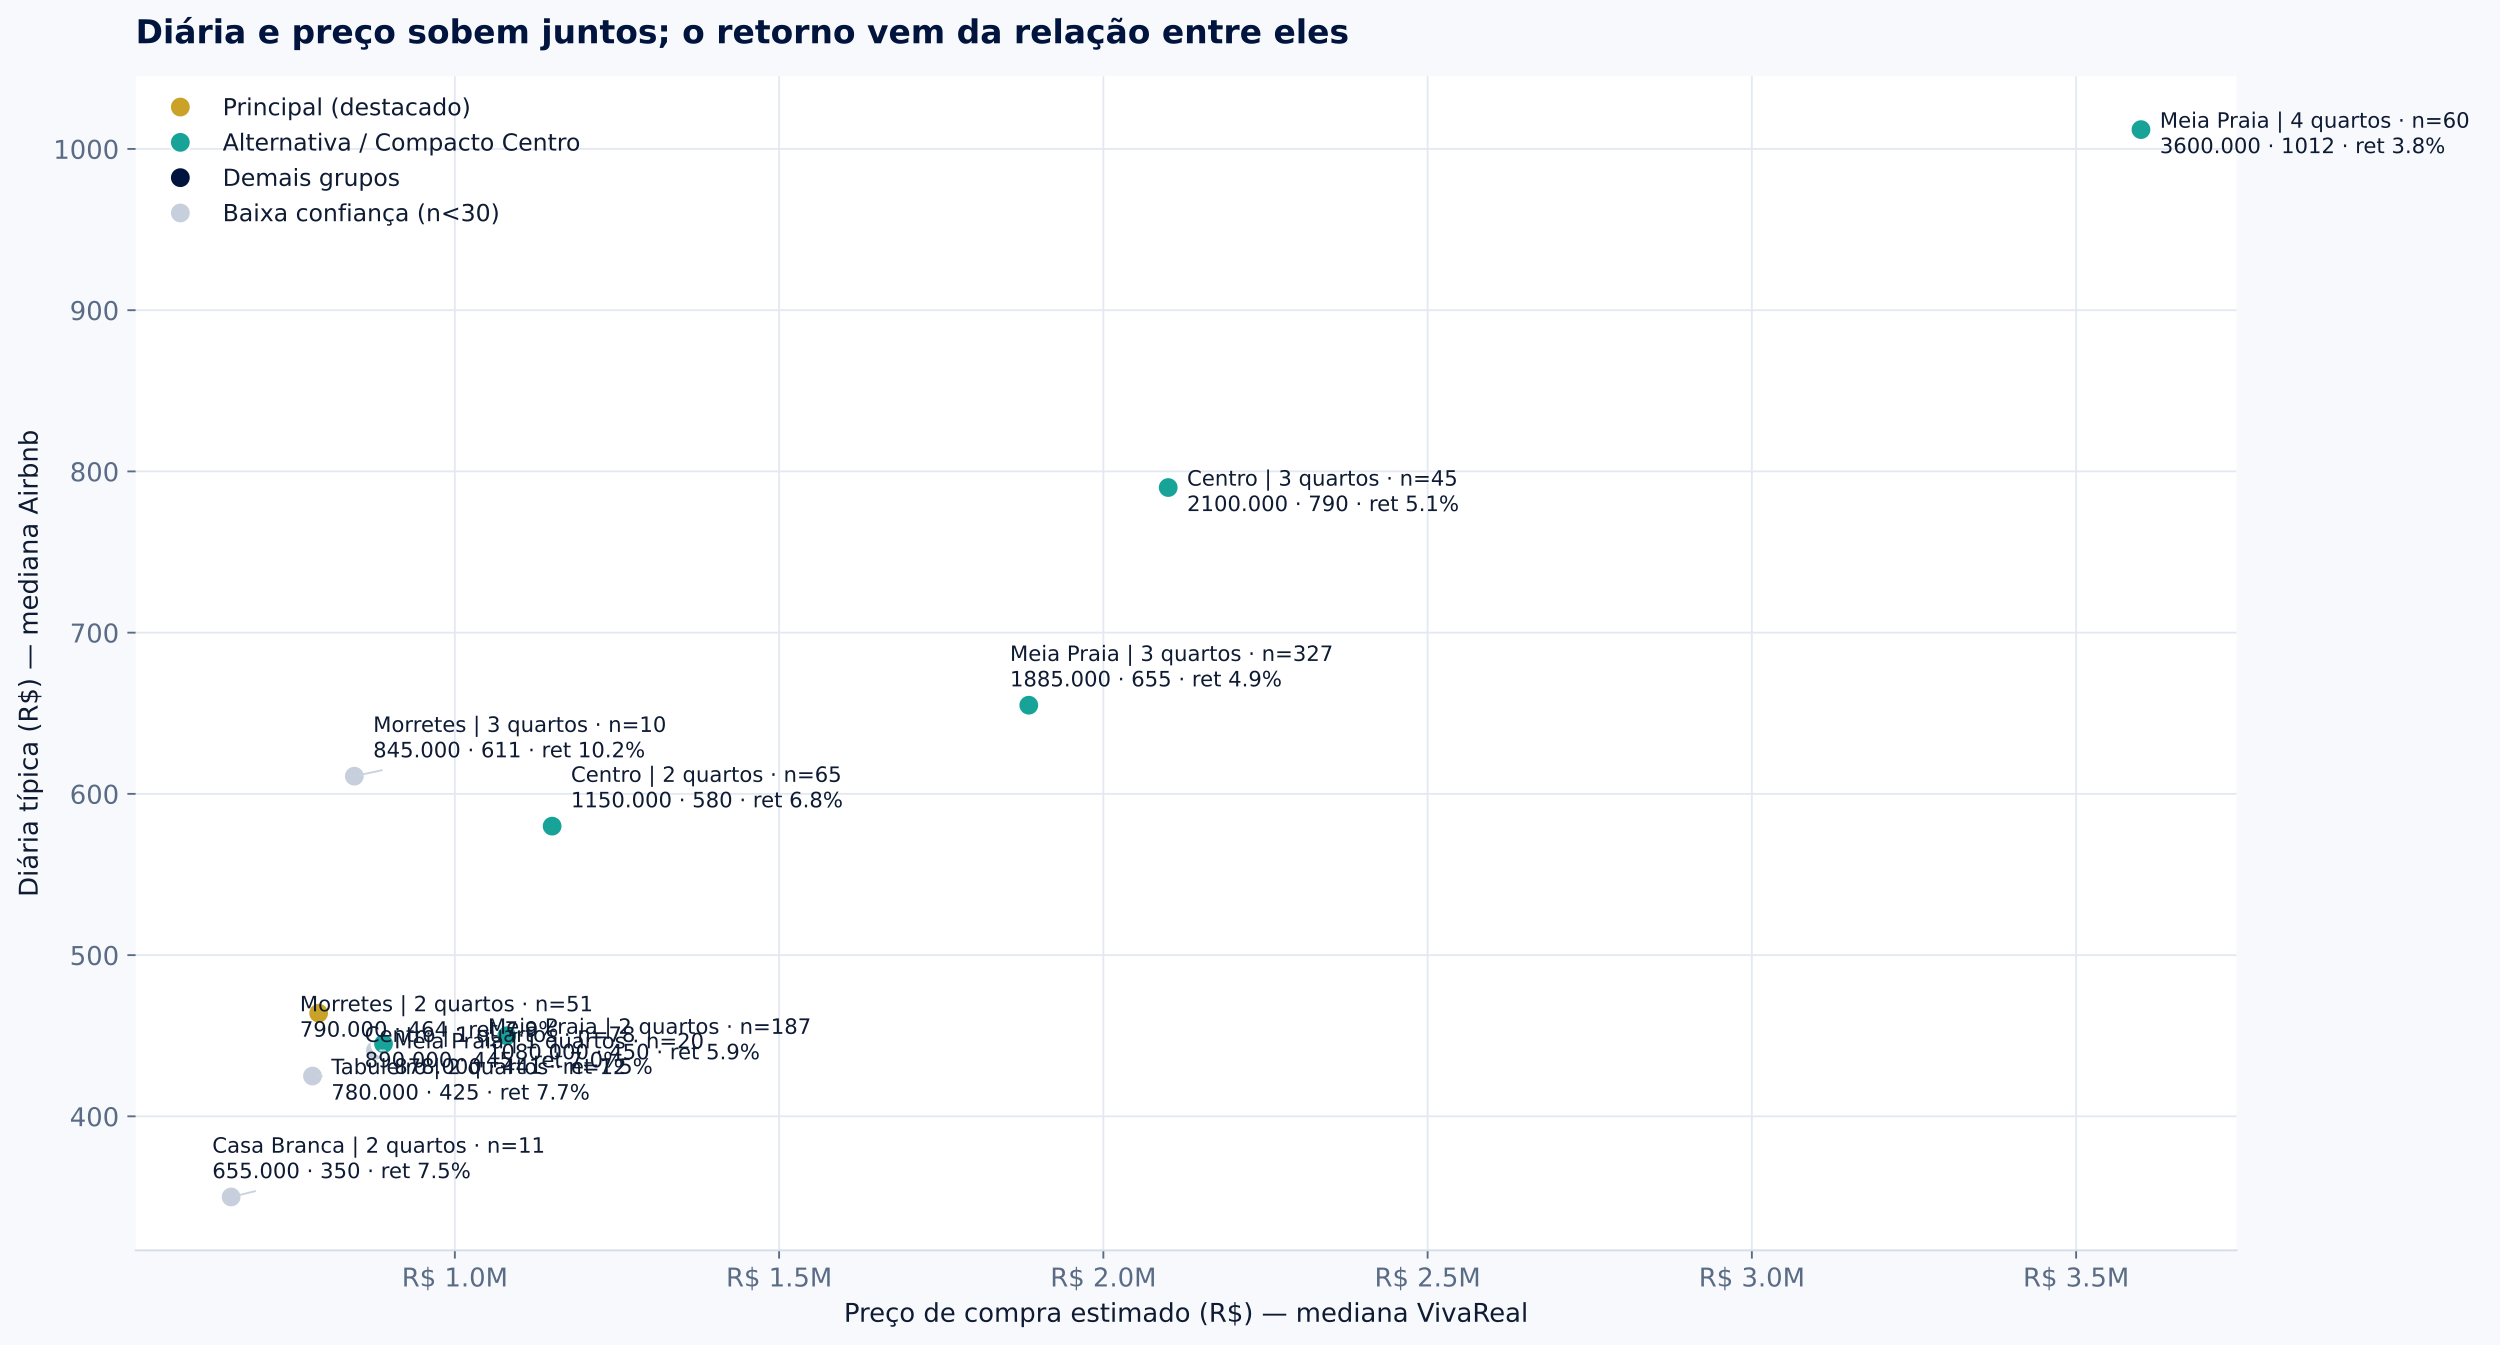
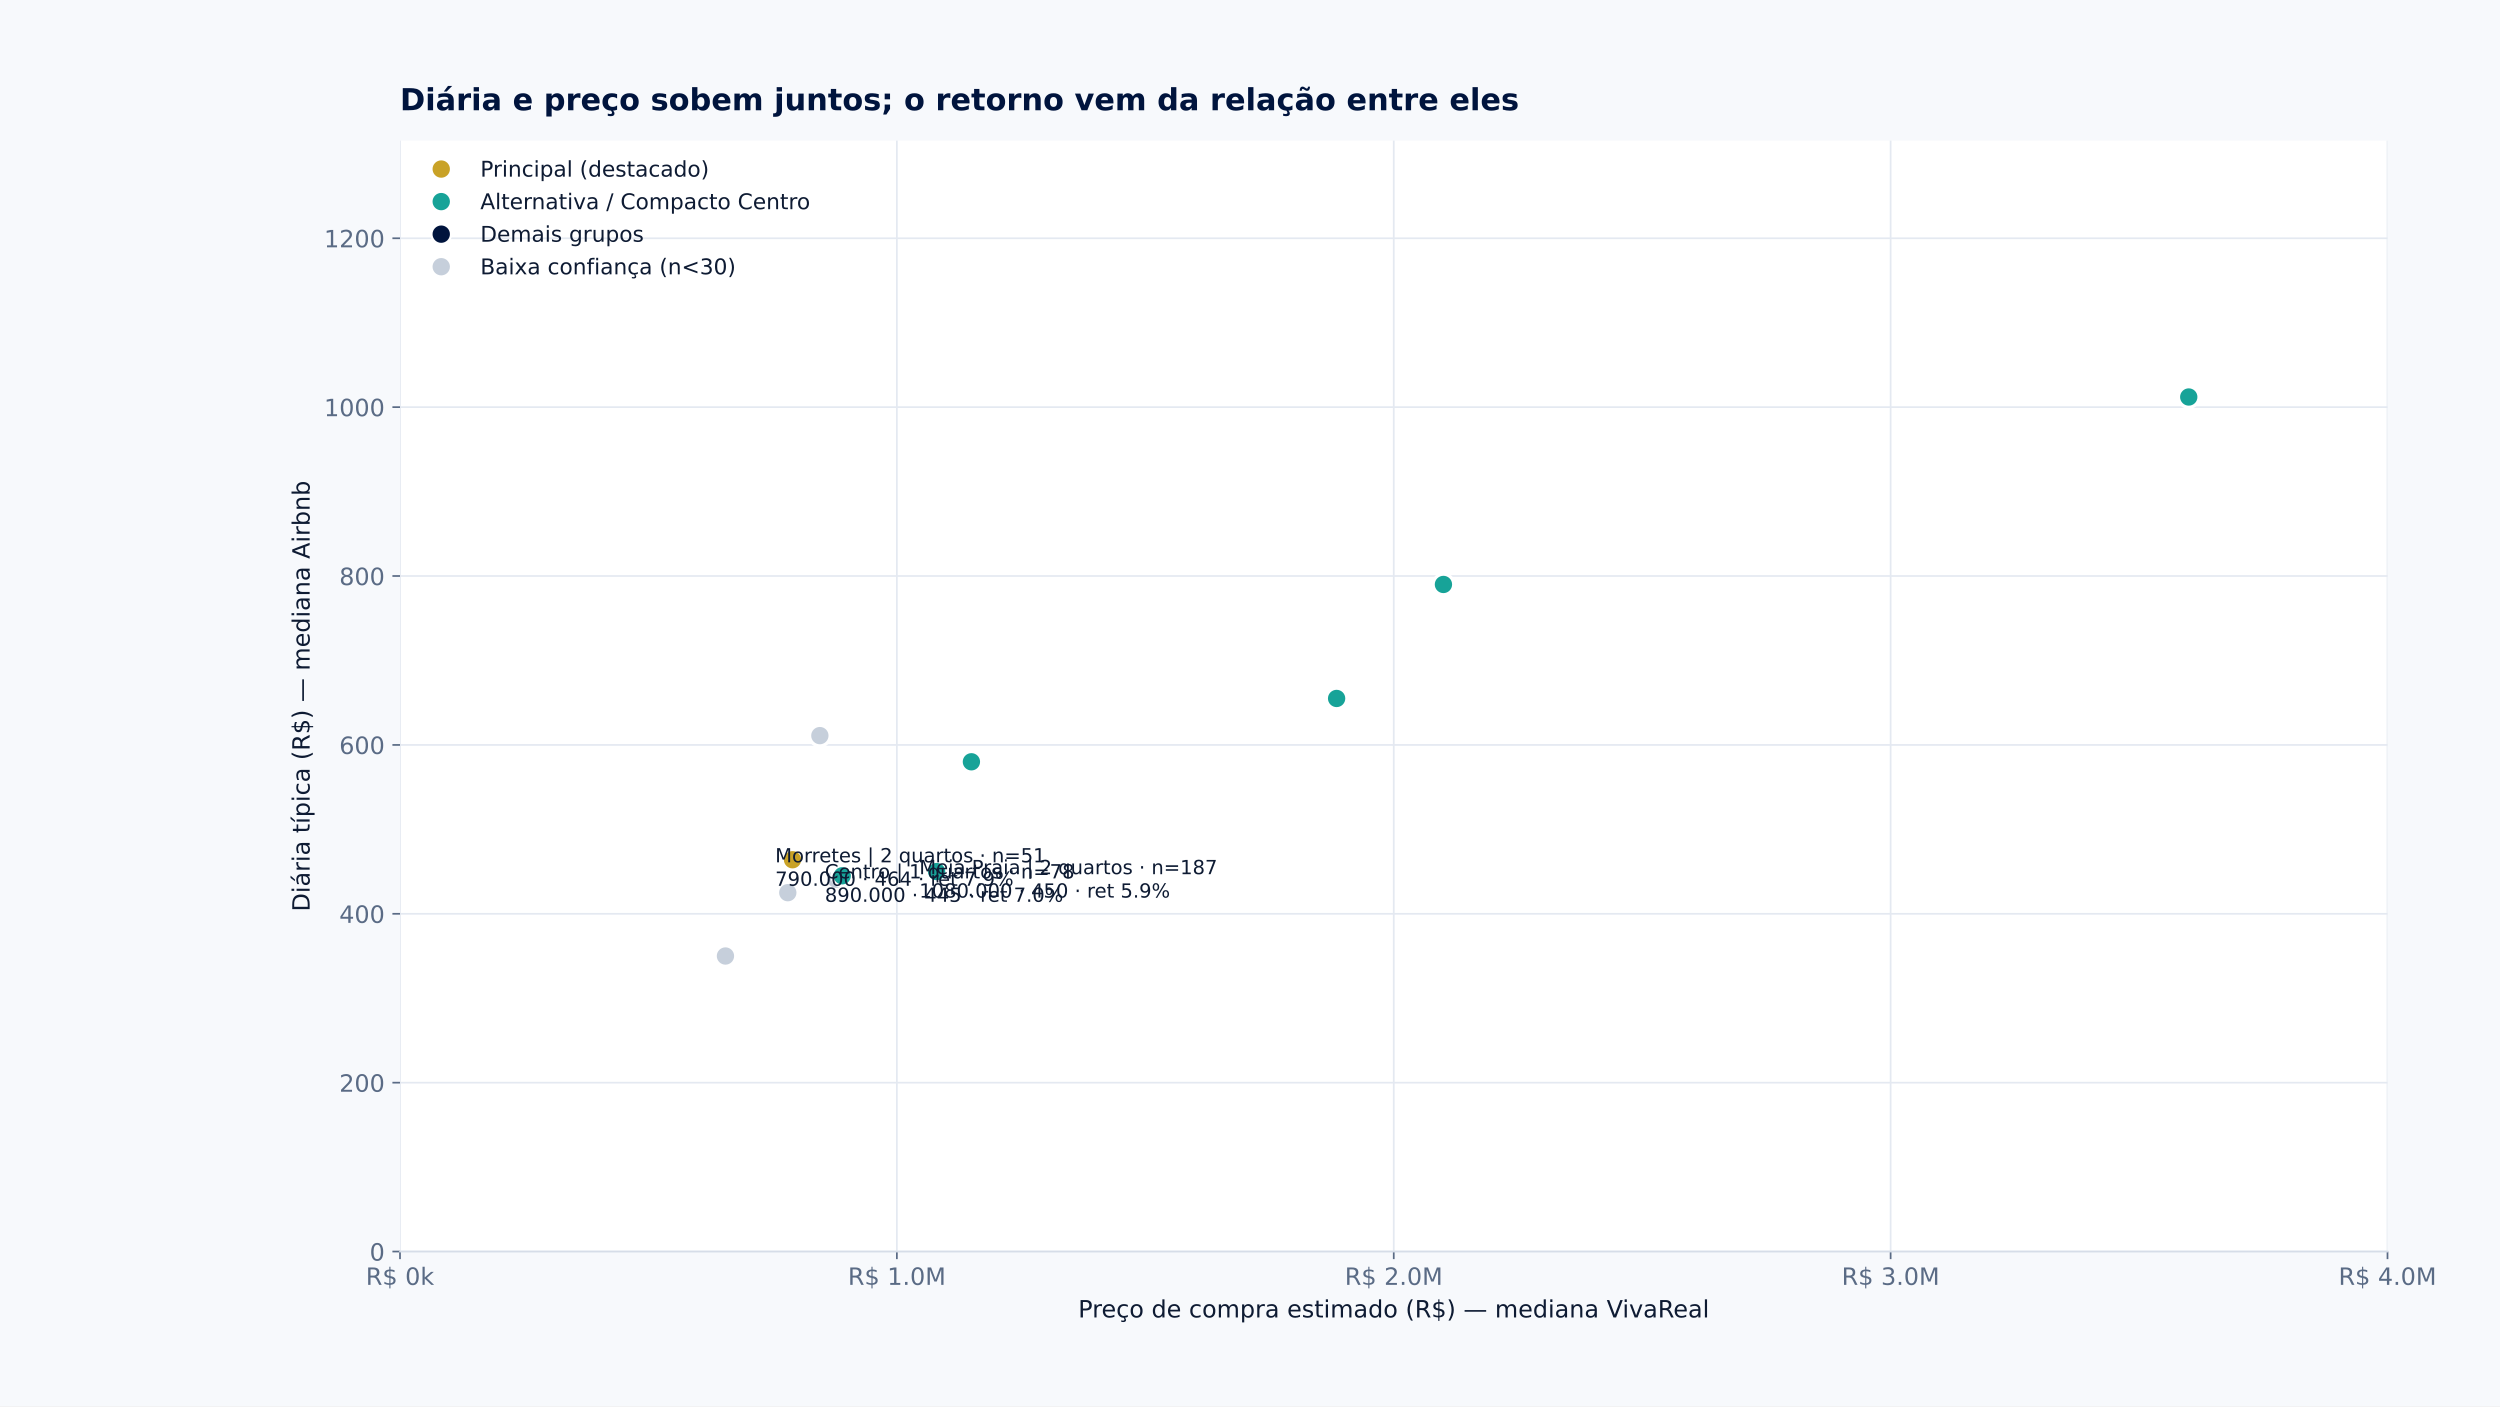
- <svg xmlns="http://www.w3.org/2000/svg" xmlns:xlink="http://www.w3.org/1999/xlink" width="1062.428pt" height="571.56pt" viewBox="0 0 1062.428 571.56" version="1.1">
+ <svg xmlns="http://www.w3.org/2000/svg" xmlns:xlink="http://www.w3.org/1999/xlink" width="1152pt" height="648pt" viewBox="0 0 1152 648" version="1.1">
  <defs>
    <style type="text/css">*{stroke-linejoin: round; stroke-linecap: butt}</style>
  </defs>
  <g id="figure_1">
    <g id="patch_1">
-       <path d="M 0 571.56  L 1062.428 571.56  L 1062.428 0  L 0 0  z " style="fill: #f7f9fc" />
+       <path d="M 0 648  L 1152 648  L 1152 0  L 0 0  z " style="fill: #f7f9fc" />
    </g>
    <g id="axes_1">
      <g id="patch_2">
-         <path d="M 57.636 531.358  L 950.436 531.358  L 950.436 32.398  L 57.636 32.398  z " style="fill: #ffffff" />
+         <path d="M 184.32 576.72  L 1100.16 576.72  L 1100.16 64.8  L 184.32 64.8  z " style="fill: #ffffff" />
      </g>
      <g id="matplotlib.axis_1">
        <g id="xtick_1">
          <g id="line2d_1">
-             <path d="M 193.299 531.358  L 193.299 32.398  " clip-path="url(#pbd719fd7a9)" style="fill: none; stroke: #e4e9f1; stroke-width: 0.8; stroke-linecap: square" />
+             <path d="M 184.32 576.72  L 184.32 64.8  " clip-path="url(#p88697eeff7)" style="fill: none; stroke: #e4e9f1; stroke-width: 0.8; stroke-linecap: square" />
          </g>
          <g id="line2d_2">
            <defs>
-               <path id="m2d7daac520" d="M 0 0  L 0 3.5  " style="stroke: #5a6b85; stroke-width: 0.8" />
+               <path id="m080784fd77" d="M 0 0  L 0 3.5  " style="stroke: #5a6b85; stroke-width: 0.8" />
            </defs>
            <g>
-               <use xlink:href="#m2d7daac520" x="193.299" y="531.358" style="fill: #5a6b85; stroke: #5a6b85; stroke-width: 0.8" />
+               <use xlink:href="#m080784fd77" x="184.32" y="576.72" style="fill: #5a6b85; stroke: #5a6b85; stroke-width: 0.8" />
            </g>
          </g>
          <g id="text_1">
-             <text style="font-size: 11px; font-family: 'DejaVu Sans'; text-anchor: middle; fill: #5a6b85" x="193.299" y="546.716" transform="rotate(-0 193.299 546.7161)">R$ 1.0M</text>
+             <text style="font-size: 11px; font-family: 'DejaVu Sans'; text-anchor: middle; fill: #5a6b85" x="184.32" y="592.078" transform="rotate(-0 184.32 592.0783)">R$ 0k</text>
          </g>
        </g>
        <g id="xtick_2">
          <g id="line2d_3">
-             <path d="M 331.098 531.358  L 331.098 32.398  " clip-path="url(#pbd719fd7a9)" style="fill: none; stroke: #e4e9f1; stroke-width: 0.8; stroke-linecap: square" />
+             <path d="M 413.28 576.72  L 413.28 64.8  " clip-path="url(#p88697eeff7)" style="fill: none; stroke: #e4e9f1; stroke-width: 0.8; stroke-linecap: square" />
          </g>
          <g id="line2d_4">
            <g>
-               <use xlink:href="#m2d7daac520" x="331.098" y="531.358" style="fill: #5a6b85; stroke: #5a6b85; stroke-width: 0.8" />
+               <use xlink:href="#m080784fd77" x="413.28" y="576.72" style="fill: #5a6b85; stroke: #5a6b85; stroke-width: 0.8" />
            </g>
          </g>
          <g id="text_2">
-             <text style="font-size: 11px; font-family: 'DejaVu Sans'; text-anchor: middle; fill: #5a6b85" x="331.098" y="546.716" transform="rotate(-0 331.0981 546.7161)">R$ 1.5M</text>
+             <text style="font-size: 11px; font-family: 'DejaVu Sans'; text-anchor: middle; fill: #5a6b85" x="413.28" y="592.078" transform="rotate(-0 413.28 592.0783)">R$ 1.0M</text>
          </g>
        </g>
        <g id="xtick_3">
          <g id="line2d_5">
-             <path d="M 468.897 531.358  L 468.897 32.398  " clip-path="url(#pbd719fd7a9)" style="fill: none; stroke: #e4e9f1; stroke-width: 0.8; stroke-linecap: square" />
+             <path d="M 642.24 576.72  L 642.24 64.8  " clip-path="url(#p88697eeff7)" style="fill: none; stroke: #e4e9f1; stroke-width: 0.8; stroke-linecap: square" />
          </g>
          <g id="line2d_6">
            <g>
-               <use xlink:href="#m2d7daac520" x="468.897" y="531.358" style="fill: #5a6b85; stroke: #5a6b85; stroke-width: 0.8" />
+               <use xlink:href="#m080784fd77" x="642.24" y="576.72" style="fill: #5a6b85; stroke: #5a6b85; stroke-width: 0.8" />
            </g>
          </g>
          <g id="text_3">
-             <text style="font-size: 11px; font-family: 'DejaVu Sans'; text-anchor: middle; fill: #5a6b85" x="468.897" y="546.716" transform="rotate(-0 468.8971 546.7161)">R$ 2.0M</text>
+             <text style="font-size: 11px; font-family: 'DejaVu Sans'; text-anchor: middle; fill: #5a6b85" x="642.24" y="592.078" transform="rotate(-0 642.24 592.0783)">R$ 2.0M</text>
          </g>
        </g>
        <g id="xtick_4">
          <g id="line2d_7">
-             <path d="M 606.696 531.358  L 606.696 32.398  " clip-path="url(#pbd719fd7a9)" style="fill: none; stroke: #e4e9f1; stroke-width: 0.8; stroke-linecap: square" />
+             <path d="M 871.2 576.72  L 871.2 64.8  " clip-path="url(#p88697eeff7)" style="fill: none; stroke: #e4e9f1; stroke-width: 0.8; stroke-linecap: square" />
          </g>
          <g id="line2d_8">
            <g>
-               <use xlink:href="#m2d7daac520" x="606.696" y="531.358" style="fill: #5a6b85; stroke: #5a6b85; stroke-width: 0.8" />
+               <use xlink:href="#m080784fd77" x="871.2" y="576.72" style="fill: #5a6b85; stroke: #5a6b85; stroke-width: 0.8" />
            </g>
          </g>
          <g id="text_4">
-             <text style="font-size: 11px; font-family: 'DejaVu Sans'; text-anchor: middle; fill: #5a6b85" x="606.696" y="546.716" transform="rotate(-0 606.6961 546.7161)">R$ 2.5M</text>
+             <text style="font-size: 11px; font-family: 'DejaVu Sans'; text-anchor: middle; fill: #5a6b85" x="871.2" y="592.078" transform="rotate(-0 871.2 592.0783)">R$ 3.0M</text>
          </g>
        </g>
        <g id="xtick_5">
          <g id="line2d_9">
-             <path d="M 744.495 531.358  L 744.495 32.398  " clip-path="url(#pbd719fd7a9)" style="fill: none; stroke: #e4e9f1; stroke-width: 0.8; stroke-linecap: square" />
+             <path d="M 1100.16 576.72  L 1100.16 64.8  " clip-path="url(#p88697eeff7)" style="fill: none; stroke: #e4e9f1; stroke-width: 0.8; stroke-linecap: square" />
          </g>
          <g id="line2d_10">
            <g>
-               <use xlink:href="#m2d7daac520" x="744.495" y="531.358" style="fill: #5a6b85; stroke: #5a6b85; stroke-width: 0.8" />
+               <use xlink:href="#m080784fd77" x="1100.16" y="576.72" style="fill: #5a6b85; stroke: #5a6b85; stroke-width: 0.8" />
            </g>
          </g>
          <g id="text_5">
-             <text style="font-size: 11px; font-family: 'DejaVu Sans'; text-anchor: middle; fill: #5a6b85" x="744.495" y="546.716" transform="rotate(-0 744.4952 546.7161)">R$ 3.0M</text>
-           </g>
-         </g>
-         <g id="xtick_6">
-           <g id="line2d_11">
-             <path d="M 882.294 531.358  L 882.294 32.398  " clip-path="url(#pbd719fd7a9)" style="fill: none; stroke: #e4e9f1; stroke-width: 0.8; stroke-linecap: square" />
-           </g>
-           <g id="line2d_12">
-             <g>
-               <use xlink:href="#m2d7daac520" x="882.294" y="531.358" style="fill: #5a6b85; stroke: #5a6b85; stroke-width: 0.8" />
-             </g>
-           </g>
-           <g id="text_6">
-             <text style="font-size: 11px; font-family: 'DejaVu Sans'; text-anchor: middle; fill: #5a6b85" x="882.294" y="546.716" transform="rotate(-0 882.2942 546.7161)">R$ 3.5M</text>
-           </g>
-         </g>
-         <g id="text_7">
-           <text style="font-size: 11px; font-family: 'DejaVu Sans'; text-anchor: middle; fill: #0e1b33" x="504.036" y="561.717" transform="rotate(-0 504.0359 561.717)">Preço de compra estimado (R$) — mediana VivaReal</text>
+             <text style="font-size: 11px; font-family: 'DejaVu Sans'; text-anchor: middle; fill: #5a6b85" x="1100.16" y="592.078" transform="rotate(-0 1100.16 592.0783)">R$ 4.0M</text>
+           </g>
+         </g>
+         <g id="text_6">
+           <text style="font-size: 11px; font-family: 'DejaVu Sans'; text-anchor: middle; fill: #0e1b33" x="642.24" y="607.079" transform="rotate(-0 642.24 607.0791)">Preço de compra estimado (R$) — mediana VivaReal</text>
        </g>
      </g>
      <g id="matplotlib.axis_2">
        <g id="ytick_1">
+           <g id="line2d_11">
+             <path d="M 184.32 576.72  L 1100.16 576.72  " clip-path="url(#p88697eeff7)" style="fill: none; stroke: #e4e9f1; stroke-width: 0.8; stroke-linecap: square" />
+           </g>
+           <g id="line2d_12">
+             <defs>
+               <path id="m7c2a98a37a" d="M 0 0  L -3.5 0  " style="stroke: #5a6b85; stroke-width: 0.8" />
+             </defs>
+             <g>
+               <use xlink:href="#m7c2a98a37a" x="184.32" y="576.72" style="fill: #5a6b85; stroke: #5a6b85; stroke-width: 0.8" />
+             </g>
+           </g>
+           <g id="text_7">
+             <text style="font-size: 11px; font-family: 'DejaVu Sans'; text-anchor: end; fill: #5a6b85" x="177.32" y="580.899" transform="rotate(-0 177.32 580.8987)">0</text>
+           </g>
+         </g>
+         <g id="ytick_2">
          <g id="line2d_13">
-             <path d="M 57.636 474.418  L 950.436 474.418  " clip-path="url(#pbd719fd7a9)" style="fill: none; stroke: #e4e9f1; stroke-width: 0.8; stroke-linecap: square" />
+             <path d="M 184.32 498.897  L 1100.16 498.897  " clip-path="url(#p88697eeff7)" style="fill: none; stroke: #e4e9f1; stroke-width: 0.8; stroke-linecap: square" />
          </g>
          <g id="line2d_14">
-             <defs>
-               <path id="m85767a64f2" d="M 0 0  L -3.5 0  " style="stroke: #5a6b85; stroke-width: 0.8" />
-             </defs>
-             <g>
-               <use xlink:href="#m85767a64f2" x="57.636" y="474.418" style="fill: #5a6b85; stroke: #5a6b85; stroke-width: 0.8" />
+             <g>
+               <use xlink:href="#m7c2a98a37a" x="184.32" y="498.897" style="fill: #5a6b85; stroke: #5a6b85; stroke-width: 0.8" />
            </g>
          </g>
          <g id="text_8">
-             <text style="font-size: 11px; font-family: 'DejaVu Sans'; text-anchor: end; fill: #5a6b85" x="50.636" y="478.597" transform="rotate(-0 50.63586 478.5967)">400</text>
-           </g>
-         </g>
-         <g id="ytick_2">
+             <text style="font-size: 11px; font-family: 'DejaVu Sans'; text-anchor: end; fill: #5a6b85" x="177.32" y="503.076" transform="rotate(-0 177.32 503.0757)">200</text>
+           </g>
+         </g>
+         <g id="ytick_3">
          <g id="line2d_15">
-             <path d="M 57.636 405.898  L 950.436 405.898  " clip-path="url(#pbd719fd7a9)" style="fill: none; stroke: #e4e9f1; stroke-width: 0.8; stroke-linecap: square" />
+             <path d="M 184.32 421.074  L 1100.16 421.074  " clip-path="url(#p88697eeff7)" style="fill: none; stroke: #e4e9f1; stroke-width: 0.8; stroke-linecap: square" />
          </g>
          <g id="line2d_16">
            <g>
-               <use xlink:href="#m85767a64f2" x="57.636" y="405.898" style="fill: #5a6b85; stroke: #5a6b85; stroke-width: 0.8" />
+               <use xlink:href="#m7c2a98a37a" x="184.32" y="421.074" style="fill: #5a6b85; stroke: #5a6b85; stroke-width: 0.8" />
            </g>
          </g>
          <g id="text_9">
-             <text style="font-size: 11px; font-family: 'DejaVu Sans'; text-anchor: end; fill: #5a6b85" x="50.636" y="410.077" transform="rotate(-0 50.63586 410.0771)">500</text>
-           </g>
-         </g>
-         <g id="ytick_3">
+             <text style="font-size: 11px; font-family: 'DejaVu Sans'; text-anchor: end; fill: #5a6b85" x="177.32" y="425.253" transform="rotate(-0 177.32 425.2526)">400</text>
+           </g>
+         </g>
+         <g id="ytick_4">
          <g id="line2d_17">
-             <path d="M 57.636 337.379  L 950.436 337.379  " clip-path="url(#pbd719fd7a9)" style="fill: none; stroke: #e4e9f1; stroke-width: 0.8; stroke-linecap: square" />
+             <path d="M 184.32 343.251  L 1100.16 343.251  " clip-path="url(#p88697eeff7)" style="fill: none; stroke: #e4e9f1; stroke-width: 0.8; stroke-linecap: square" />
          </g>
          <g id="line2d_18">
            <g>
-               <use xlink:href="#m85767a64f2" x="57.636" y="337.379" style="fill: #5a6b85; stroke: #5a6b85; stroke-width: 0.8" />
+               <use xlink:href="#m7c2a98a37a" x="184.32" y="343.251" style="fill: #5a6b85; stroke: #5a6b85; stroke-width: 0.8" />
            </g>
          </g>
          <g id="text_10">
-             <text style="font-size: 11px; font-family: 'DejaVu Sans'; text-anchor: end; fill: #5a6b85" x="50.636" y="341.557" transform="rotate(-0 50.63586 341.5574)">600</text>
-           </g>
-         </g>
-         <g id="ytick_4">
+             <text style="font-size: 11px; font-family: 'DejaVu Sans'; text-anchor: end; fill: #5a6b85" x="177.32" y="347.43" transform="rotate(-0 177.32 347.4296)">600</text>
+           </g>
+         </g>
+         <g id="ytick_5">
          <g id="line2d_19">
-             <path d="M 57.636 268.859  L 950.436 268.859  " clip-path="url(#pbd719fd7a9)" style="fill: none; stroke: #e4e9f1; stroke-width: 0.8; stroke-linecap: square" />
+             <path d="M 184.32 265.428  L 1100.16 265.428  " clip-path="url(#p88697eeff7)" style="fill: none; stroke: #e4e9f1; stroke-width: 0.8; stroke-linecap: square" />
          </g>
          <g id="line2d_20">
            <g>
-               <use xlink:href="#m85767a64f2" x="57.636" y="268.859" style="fill: #5a6b85; stroke: #5a6b85; stroke-width: 0.8" />
+               <use xlink:href="#m7c2a98a37a" x="184.32" y="265.428" style="fill: #5a6b85; stroke: #5a6b85; stroke-width: 0.8" />
            </g>
          </g>
          <g id="text_11">
-             <text style="font-size: 11px; font-family: 'DejaVu Sans'; text-anchor: end; fill: #5a6b85" x="50.636" y="273.038" transform="rotate(-0 50.63586 273.0378)">700</text>
-           </g>
-         </g>
-         <g id="ytick_5">
+             <text style="font-size: 11px; font-family: 'DejaVu Sans'; text-anchor: end; fill: #5a6b85" x="177.32" y="269.607" transform="rotate(-0 177.32 269.6065)">800</text>
+           </g>
+         </g>
+         <g id="ytick_6">
          <g id="line2d_21">
-             <path d="M 57.636 200.339  L 950.436 200.339  " clip-path="url(#pbd719fd7a9)" style="fill: none; stroke: #e4e9f1; stroke-width: 0.8; stroke-linecap: square" />
+             <path d="M 184.32 187.605  L 1100.16 187.605  " clip-path="url(#p88697eeff7)" style="fill: none; stroke: #e4e9f1; stroke-width: 0.8; stroke-linecap: square" />
          </g>
          <g id="line2d_22">
            <g>
-               <use xlink:href="#m85767a64f2" x="57.636" y="200.339" style="fill: #5a6b85; stroke: #5a6b85; stroke-width: 0.8" />
+               <use xlink:href="#m7c2a98a37a" x="184.32" y="187.605" style="fill: #5a6b85; stroke: #5a6b85; stroke-width: 0.8" />
            </g>
          </g>
          <g id="text_12">
-             <text style="font-size: 11px; font-family: 'DejaVu Sans'; text-anchor: end; fill: #5a6b85" x="50.636" y="204.518" transform="rotate(-0 50.63586 204.5182)">800</text>
-           </g>
-         </g>
-         <g id="ytick_6">
+             <text style="font-size: 11px; font-family: 'DejaVu Sans'; text-anchor: end; fill: #5a6b85" x="177.32" y="191.783" transform="rotate(-0 177.32 191.7835)">1000</text>
+           </g>
+         </g>
+         <g id="ytick_7">
          <g id="line2d_23">
-             <path d="M 57.636 131.82  L 950.436 131.82  " clip-path="url(#pbd719fd7a9)" style="fill: none; stroke: #e4e9f1; stroke-width: 0.8; stroke-linecap: square" />
+             <path d="M 184.32 109.782  L 1100.16 109.782  " clip-path="url(#p88697eeff7)" style="fill: none; stroke: #e4e9f1; stroke-width: 0.8; stroke-linecap: square" />
          </g>
          <g id="line2d_24">
            <g>
-               <use xlink:href="#m85767a64f2" x="57.636" y="131.82" style="fill: #5a6b85; stroke: #5a6b85; stroke-width: 0.8" />
+               <use xlink:href="#m7c2a98a37a" x="184.32" y="109.782" style="fill: #5a6b85; stroke: #5a6b85; stroke-width: 0.8" />
            </g>
          </g>
          <g id="text_13">
-             <text style="font-size: 11px; font-family: 'DejaVu Sans'; text-anchor: end; fill: #5a6b85" x="50.636" y="135.999" transform="rotate(-0 50.63586 135.9985)">900</text>
-           </g>
-         </g>
-         <g id="ytick_7">
-           <g id="line2d_25">
-             <path d="M 57.636 63.3  L 950.436 63.3  " clip-path="url(#pbd719fd7a9)" style="fill: none; stroke: #e4e9f1; stroke-width: 0.8; stroke-linecap: square" />
-           </g>
-           <g id="line2d_26">
-             <g>
-               <use xlink:href="#m85767a64f2" x="57.636" y="63.3" style="fill: #5a6b85; stroke: #5a6b85; stroke-width: 0.8" />
-             </g>
-           </g>
-           <g id="text_14">
-             <text style="font-size: 11px; font-family: 'DejaVu Sans'; text-anchor: end; fill: #5a6b85" x="50.636" y="67.479" transform="rotate(-0 50.63586 67.47888)">1000</text>
-           </g>
-         </g>
-         <g id="text_15">
-           <text style="font-size: 11px; font-family: 'DejaVu Sans'; text-anchor: middle; fill: #0e1b33" x="15.998" y="281.878" transform="rotate(-90 15.99828 281.8778)">Diária típica (R$) — mediana Airbnb</text>
+             <text style="font-size: 11px; font-family: 'DejaVu Sans'; text-anchor: end; fill: #5a6b85" x="177.32" y="113.96" transform="rotate(-0 177.32 113.9604)">1200</text>
+           </g>
+         </g>
+         <g id="text_14">
+           <text style="font-size: 11px; font-family: 'DejaVu Sans'; text-anchor: middle; fill: #0e1b33" x="142.682" y="320.76" transform="rotate(-90 142.6824 320.76)">Diária típica (R$) — mediana Airbnb</text>
        </g>
      </g>
      <g id="patch_3">
-         <path d="M 57.636 531.358  L 950.436 531.358  " style="fill: none; stroke: #d6dde8; stroke-width: 0.8; stroke-linejoin: miter; stroke-linecap: square" />
+         <path d="M 184.32 576.72  L 1100.16 576.72  " style="fill: none; stroke: #d6dde8; stroke-width: 0.8; stroke-linejoin: miter; stroke-linecap: square" />
      </g>
      <g id="PathCollection_1">
        <defs>
-           <path id="m05d0582020" d="M 0 4.743  C 1.258 4.743 2.465 4.244 3.354 3.354  C 4.244 2.465 4.743 1.258 4.743 0  C 4.743 -1.258 4.244 -2.465 3.354 -3.354  C 2.465 -4.244 1.258 -4.743 0 -4.743  C -1.258 -4.743 -2.465 -4.244 -3.354 -3.354  C -4.244 -2.465 -4.743 -1.258 -4.743 0  C -4.743 1.258 -4.244 2.465 -3.354 3.354  C -2.465 4.244 -1.258 4.743 0 4.743  z " style="stroke: #ffffff; stroke-width: 1.5" />
+           <path id="md732b53f6d" d="M 0 4.743  C 1.258 4.743 2.465 4.244 3.354 3.354  C 4.244 2.465 4.743 1.258 4.743 0  C 4.743 -1.258 4.244 -2.465 3.354 -3.354  C 2.465 -4.244 1.258 -4.743 0 -4.743  C -1.258 -4.743 -2.465 -4.244 -3.354 -3.354  C -4.244 -2.465 -4.743 -1.258 -4.743 0  C -4.743 1.258 -4.244 2.465 -3.354 3.354  C -2.465 4.244 -1.258 4.743 0 4.743  z " style="stroke: #ffffff; stroke-width: 1.5" />
        </defs>
-         <g clip-path="url(#pbd719fd7a9)">
-           <use xlink:href="#m05d0582020" x="150.581" y="329.842" style="fill: #c6cfdb; stroke: #ffffff; stroke-width: 1.5" />
+         <g clip-path="url(#p88697eeff7)">
+           <use xlink:href="#md732b53f6d" x="377.791" y="338.971" style="fill: #c6cfdb; stroke: #ffffff; stroke-width: 1.5" />
        </g>
      </g>
      <g id="PathCollection_2">
        <defs>
-           <path id="mc0cf9a10dc" d="M 0 4.743  C 1.258 4.743 2.465 4.244 3.354 3.354  C 4.244 2.465 4.743 1.258 4.743 0  C 4.743 -1.258 4.244 -2.465 3.354 -3.354  C 2.465 -4.244 1.258 -4.743 0 -4.743  C -1.258 -4.743 -2.465 -4.244 -3.354 -3.354  C -4.244 -2.465 -4.743 -1.258 -4.743 0  C -4.743 1.258 -4.244 2.465 -3.354 3.354  C -2.465 4.244 -1.258 4.743 0 4.743  z " style="stroke: #ffffff; stroke-width: 1.5" />
+           <path id="m7643fa22d3" d="M 0 4.743  C 1.258 4.743 2.465 4.244 3.354 3.354  C 4.244 2.465 4.743 1.258 4.743 0  C 4.743 -1.258 4.244 -2.465 3.354 -3.354  C 2.465 -4.244 1.258 -4.743 0 -4.743  C -1.258 -4.743 -2.465 -4.244 -3.354 -3.354  C -4.244 -2.465 -4.743 -1.258 -4.743 0  C -4.743 1.258 -4.244 2.465 -3.354 3.354  C -2.465 4.244 -1.258 4.743 0 4.743  z " style="stroke: #ffffff; stroke-width: 1.5" />
        </defs>
-         <g clip-path="url(#pbd719fd7a9)">
-           <use xlink:href="#mc0cf9a10dc" x="135.423" y="430.565" style="fill: #c9a227; stroke: #ffffff; stroke-width: 1.5" />
+         <g clip-path="url(#p88697eeff7)">
+           <use xlink:href="#m7643fa22d3" x="365.198" y="396.171" style="fill: #c9a227; stroke: #ffffff; stroke-width: 1.5" />
        </g>
      </g>
      <g id="PathCollection_3">
-         <g clip-path="url(#pbd719fd7a9)">
-           <use xlink:href="#m05d0582020" x="132.797" y="457.288" style="fill: #c6cfdb; stroke: #ffffff; stroke-width: 1.5" />
+         <g clip-path="url(#p88697eeff7)">
+           <use xlink:href="#md732b53f6d" x="363.016" y="411.346" style="fill: #c6cfdb; stroke: #ffffff; stroke-width: 1.5" />
        </g>
      </g>
      <g id="PathCollection_4">
-         <g clip-path="url(#pbd719fd7a9)">
-           <use xlink:href="#m05d0582020" x="98.218" y="508.678" style="fill: #c6cfdb; stroke: #ffffff; stroke-width: 1.5" />
+         <g clip-path="url(#p88697eeff7)">
+           <use xlink:href="#md732b53f6d" x="334.289" y="440.53" style="fill: #c6cfdb; stroke: #ffffff; stroke-width: 1.5" />
        </g>
      </g>
      <g id="PathCollection_5">
-         <g clip-path="url(#pbd719fd7a9)">
-           <use xlink:href="#m05d0582020" x="159.538" y="446.325" style="fill: #c6cfdb; stroke: #ffffff; stroke-width: 1.5" />
+         <g clip-path="url(#p88697eeff7)">
+           <use xlink:href="#md732b53f6d" x="385.232" y="405.12" style="fill: #c6cfdb; stroke: #ffffff; stroke-width: 1.5" />
        </g>
      </g>
      <g id="PathCollection_6">
        <defs>
-           <path id="m8fcee2c234" d="M 0 4.743  C 1.258 4.743 2.465 4.244 3.354 3.354  C 4.244 2.465 4.743 1.258 4.743 0  C 4.743 -1.258 4.244 -2.465 3.354 -3.354  C 2.465 -4.244 1.258 -4.743 0 -4.743  C -1.258 -4.743 -2.465 -4.244 -3.354 -3.354  C -4.244 -2.465 -4.743 -1.258 -4.743 0  C -4.743 1.258 -4.244 2.465 -3.354 3.354  C -2.465 4.244 -1.258 4.743 0 4.743  z " style="stroke: #ffffff; stroke-width: 1.5" />
+           <path id="m00a09b0dc3" d="M 0 4.743  C 1.258 4.743 2.465 4.244 3.354 3.354  C 4.244 2.465 4.743 1.258 4.743 0  C 4.743 -1.258 4.244 -2.465 3.354 -3.354  C 2.465 -4.244 1.258 -4.743 0 -4.743  C -1.258 -4.743 -2.465 -4.244 -3.354 -3.354  C -4.244 -2.465 -4.743 -1.258 -4.743 0  C -4.743 1.258 -4.244 2.465 -3.354 3.354  C -2.465 4.244 -1.258 4.743 0 4.743  z " style="stroke: #ffffff; stroke-width: 1.5" />
        </defs>
-         <g clip-path="url(#pbd719fd7a9)">
-           <use xlink:href="#m8fcee2c234" x="162.983" y="443.584" style="fill: #17a398; stroke: #ffffff; stroke-width: 1.5" />
+         <g clip-path="url(#p88697eeff7)">
+           <use xlink:href="#m00a09b0dc3" x="388.094" y="403.564" style="fill: #17a398; stroke: #ffffff; stroke-width: 1.5" />
        </g>
      </g>
      <g id="PathCollection_7">
-         <g clip-path="url(#pbd719fd7a9)">
-           <use xlink:href="#m8fcee2c234" x="234.639" y="351.083" style="fill: #17a398; stroke: #ffffff; stroke-width: 1.5" />
+         <g clip-path="url(#p88697eeff7)">
+           <use xlink:href="#m00a09b0dc3" x="447.624" y="351.033" style="fill: #17a398; stroke: #ffffff; stroke-width: 1.5" />
        </g>
      </g>
      <g id="PathCollection_8">
-         <g clip-path="url(#pbd719fd7a9)">
-           <use xlink:href="#m8fcee2c234" x="215.347" y="440.158" style="fill: #17a398; stroke: #ffffff; stroke-width: 1.5" />
+         <g clip-path="url(#p88697eeff7)">
+           <use xlink:href="#m00a09b0dc3" x="431.597" y="401.618" style="fill: #17a398; stroke: #ffffff; stroke-width: 1.5" />
        </g>
      </g>
      <g id="PathCollection_9">
-         <g clip-path="url(#pbd719fd7a9)">
-           <use xlink:href="#m8fcee2c234" x="496.457" y="207.191" style="fill: #17a398; stroke: #ffffff; stroke-width: 1.5" />
+         <g clip-path="url(#p88697eeff7)">
+           <use xlink:href="#m00a09b0dc3" x="665.136" y="269.319" style="fill: #17a398; stroke: #ffffff; stroke-width: 1.5" />
        </g>
      </g>
      <g id="PathCollection_10">
-         <g clip-path="url(#pbd719fd7a9)">
-           <use xlink:href="#m8fcee2c234" x="437.203" y="299.693" style="fill: #17a398; stroke: #ffffff; stroke-width: 1.5" />
+         <g clip-path="url(#p88697eeff7)">
+           <use xlink:href="#m00a09b0dc3" x="615.91" y="321.85" style="fill: #17a398; stroke: #ffffff; stroke-width: 1.5" />
        </g>
      </g>
      <g id="PathCollection_11">
-         <g clip-path="url(#pbd719fd7a9)">
-           <use xlink:href="#m8fcee2c234" x="909.854" y="55.078" style="fill: #17a398; stroke: #ffffff; stroke-width: 1.5" />
-         </g>
-       </g>
-       <g id="patch_4">
-         <path d="M 162.259 327.326  Q 157.397 328.373 152.534 329.421  " style="fill: none; stroke: #c9d2e0; stroke-width: 0.8; stroke-linecap: round" />
+         <g clip-path="url(#p88697eeff7)">
+           <use xlink:href="#m00a09b0dc3" x="1008.576" y="182.935" style="fill: #17a398; stroke: #ffffff; stroke-width: 1.5" />
+         </g>
+       </g>
+       <g id="text_15">
+         <text style="font-size: 9px; font-family: 'DejaVu Sans'; fill: #0e1b33" transform="translate(357.1984 397.3688)">Morretes | 2 quartos  ·  n=51</text>
+         <text style="font-size: 9px; font-family: 'DejaVu Sans'; fill: #0e1b33" transform="translate(357.1984 408.1705)">790.000 · 464 · ret 7.9%</text>
      </g>
      <g id="text_16">
-         <text style="font-size: 9px; font-family: 'DejaVu Sans'; fill: #0e1b33" transform="translate(158.5813 311.0398)">Morretes | 3 quartos  ·  n=10</text>
-         <text style="font-size: 9px; font-family: 'DejaVu Sans'; fill: #0e1b33" transform="translate(158.5813 321.8416)">845.000 · 611 · ret 10.2%</text>
+         <text style="font-size: 9px; font-family: 'DejaVu Sans'; fill: #0e1b33" transform="translate(380.0944 404.762)">Centro | 1 quartos  ·  n=78</text>
+         <text style="font-size: 9px; font-family: 'DejaVu Sans'; fill: #0e1b33" transform="translate(380.0944 415.5637)">890.000 · 445 · ret 7.0%</text>
      </g>
      <g id="text_17">
-         <text style="font-size: 9px; font-family: 'DejaVu Sans'; fill: #0e1b33" transform="translate(127.4234 429.7637)">Morretes | 2 quartos  ·  n=51</text>
-         <text style="font-size: 9px; font-family: 'DejaVu Sans'; fill: #0e1b33" transform="translate(127.4234 440.5654)">790.000 · 464 · ret 7.9%</text>
-       </g>
-       <g id="patch_5">
-         <path d="M 136.794 457.41  Q 135.796 457.379 134.799 457.349  " style="fill: none; stroke: #c9d2e0; stroke-width: 0.8; stroke-linecap: round" />
+         <text style="font-size: 9px; font-family: 'DejaVu Sans'; fill: #0e1b33" transform="translate(423.5968 402.8164)">Meia Praia | 2 quartos  ·  n=187</text>
+         <text style="font-size: 9px; font-family: 'DejaVu Sans'; fill: #0e1b33" transform="translate(423.5968 413.6181)">1080.000 · 450 · ret 5.9%</text>
      </g>
      <g id="text_18">
-         <text style="font-size: 9px; font-family: 'DejaVu Sans'; fill: #0e1b33" transform="translate(140.797 456.4863)">Tabuleiro | 2 quartos  ·  n=12</text>
-         <text style="font-size: 9px; font-family: 'DejaVu Sans'; fill: #0e1b33" transform="translate(140.797 467.2881)">780.000 · 425 · ret 7.7%</text>
-       </g>
-       <g id="patch_6">
-         <path d="M 108.486 506.209  Q 104.323 507.21 100.161 508.211  " style="fill: none; stroke: #c9d2e0; stroke-width: 0.8; stroke-linecap: round" />
-       </g>
-       <g id="text_19">
-         <text style="font-size: 9px; font-family: 'DejaVu Sans'; fill: #0e1b33" transform="translate(90.21768 489.8761)">Casa Branca | 2 quartos  ·  n=11</text>
-         <text style="font-size: 9px; font-family: 'DejaVu Sans'; fill: #0e1b33" transform="translate(90.21768 500.6778)">655.000 · 350 · ret 7.5%</text>
-       </g>
-       <g id="patch_7">
-         <path d="M 163.535 446.442  Q 162.537 446.413 161.54 446.383  " style="fill: none; stroke: #c9d2e0; stroke-width: 0.8; stroke-linecap: round" />
-       </g>
-       <g id="text_20">
-         <text style="font-size: 9px; font-family: 'DejaVu Sans'; fill: #0e1b33" transform="translate(167.5383 445.5232)">Meia Praia | 1 quartos  ·  n=20</text>
-         <text style="font-size: 9px; font-family: 'DejaVu Sans'; fill: #0e1b33" transform="translate(167.5383 456.3249)">878.000 · 441 · ret 7.5%</text>
-       </g>
-       <g id="text_21">
-         <text style="font-size: 9px; font-family: 'DejaVu Sans'; fill: #0e1b33" transform="translate(154.9832 442.7824)">Centro | 1 quartos  ·  n=78</text>
-         <text style="font-size: 9px; font-family: 'DejaVu Sans'; fill: #0e1b33" transform="translate(154.9832 453.5842)">890.000 · 445 · ret 7.0%</text>
-       </g>
-       <g id="text_22">
-         <text style="font-size: 9px; font-family: 'DejaVu Sans'; fill: #0e1b33" transform="translate(242.6387 332.2809)">Centro | 2 quartos  ·  n=65</text>
-         <text style="font-size: 9px; font-family: 'DejaVu Sans'; fill: #0e1b33" transform="translate(242.6387 343.0826)">1150.000 · 580 · ret 6.8%</text>
-       </g>
-       <g id="text_23">
-         <text style="font-size: 9px; font-family: 'DejaVu Sans'; fill: #0e1b33" transform="translate(207.3469 439.3564)">Meia Praia | 2 quartos  ·  n=187</text>
-         <text style="font-size: 9px; font-family: 'DejaVu Sans'; fill: #0e1b33" transform="translate(207.3469 450.1582)">1080.000 · 450 · ret 5.9%</text>
-       </g>
-       <g id="text_24">
-         <text style="font-size: 9px; font-family: 'DejaVu Sans'; fill: #0e1b33" transform="translate(504.4569 206.3896)">Centro | 3 quartos  ·  n=45</text>
-         <text style="font-size: 9px; font-family: 'DejaVu Sans'; fill: #0e1b33" transform="translate(504.4569 217.1914)">2100.000 · 790 · ret 5.1%</text>
-       </g>
-       <g id="text_25">
-         <text style="font-size: 9px; font-family: 'DejaVu Sans'; fill: #0e1b33" transform="translate(429.2033 280.8912)">Meia Praia | 3 quartos  ·  n=327</text>
-         <text style="font-size: 9px; font-family: 'DejaVu Sans'; fill: #0e1b33" transform="translate(429.2033 291.6929)">1885.000 · 655 · ret 4.9%</text>
-       </g>
-       <g id="text_26">
-         <text style="font-size: 9px; font-family: 'DejaVu Sans'; fill: #0e1b33" transform="translate(917.854 54.27605)">Meia Praia | 4 quartos  ·  n=60</text>
-         <text style="font-size: 9px; font-family: 'DejaVu Sans'; fill: #0e1b33" transform="translate(917.854 65.07781)">3600.000 · 1012 · ret 3.8%</text>
-       </g>
-       <g id="text_27">
-         <text style="font-weight: 700; font-size: 14px; font-family: 'DejaVu Sans'; text-anchor: start; fill: #00143d" x="57.636" y="18.398" transform="rotate(-0 57.63586 18.39781)">Diária e preço sobem juntos; o retorno vem da relação entre eles</text>
+         <text style="font-weight: 700; font-size: 14px; font-family: 'DejaVu Sans'; text-anchor: start; fill: #00143d" x="184.32" y="50.8" transform="rotate(-0 184.32 50.8)">Diária e preço sobem juntos; o retorno vem da relação entre eles</text>
      </g>
      <g id="legend_1">
-         <g id="line2d_27">
-           <path d="M 66.636 45.496  L 76.636 45.496  L 86.636 45.496  " style="fill: none; stroke: #ffffff; stroke-width: 1.5; stroke-linecap: square" />
+         <g id="line2d_25">
+           <path d="M 193.32 77.898  L 203.32 77.898  L 213.32 77.898  " style="fill: none; stroke: #ffffff; stroke-width: 1.5; stroke-linecap: square" />
          <defs>
-             <path id="m37c938db2f" d="M 0 4.5  C 1.193 4.5 2.338 4.026 3.182 3.182  C 4.026 2.338 4.5 1.193 4.5 0  C 4.5 -1.193 4.026 -2.338 3.182 -3.182  C 2.338 -4.026 1.193 -4.5 0 -4.5  C -1.193 -4.5 -2.338 -4.026 -3.182 -3.182  C -4.026 -2.338 -4.5 -1.193 -4.5 0  C -4.5 1.193 -4.026 2.338 -3.182 3.182  C -2.338 4.026 -1.193 4.5 0 4.5  z " style="stroke: #ffffff" />
+             <path id="meb63836229" d="M 0 4.5  C 1.193 4.5 2.338 4.026 3.182 3.182  C 4.026 2.338 4.5 1.193 4.5 0  C 4.5 -1.193 4.026 -2.338 3.182 -3.182  C 2.338 -4.026 1.193 -4.5 0 -4.5  C -1.193 -4.5 -2.338 -4.026 -3.182 -3.182  C -4.026 -2.338 -4.5 -1.193 -4.5 0  C -4.5 1.193 -4.026 2.338 -3.182 3.182  C -2.338 4.026 -1.193 4.5 0 4.5  z " style="stroke: #ffffff" />
          </defs>
          <g>
-             <use xlink:href="#m37c938db2f" x="76.636" y="45.496" style="fill: #c9a227; stroke: #ffffff" />
-           </g>
-         </g>
-         <g id="text_28">
-           <text style="font-size: 10px; font-family: 'DejaVu Sans'; text-anchor: start; fill: #0e1b33" x="94.636" y="48.996" transform="rotate(-0 94.63586 48.99625)">Principal (destacado)</text>
-         </g>
-         <g id="line2d_28">
-           <path d="M 66.636 60.497  L 76.636 60.497  L 86.636 60.497  " style="fill: none; stroke: #ffffff; stroke-width: 1.5; stroke-linecap: square" />
+             <use xlink:href="#meb63836229" x="203.32" y="77.898" style="fill: #c9a227; stroke: #ffffff" />
+           </g>
+         </g>
+         <g id="text_19">
+           <text style="font-size: 10px; font-family: 'DejaVu Sans'; text-anchor: start; fill: #0e1b33" x="221.32" y="81.398" transform="rotate(-0 221.32 81.39844)">Principal (destacado)</text>
+         </g>
+         <g id="line2d_26">
+           <path d="M 193.32 92.899  L 203.32 92.899  L 213.32 92.899  " style="fill: none; stroke: #ffffff; stroke-width: 1.5; stroke-linecap: square" />
          <defs>
-             <path id="mb7188686cd" d="M 0 4.5  C 1.193 4.5 2.338 4.026 3.182 3.182  C 4.026 2.338 4.5 1.193 4.5 0  C 4.5 -1.193 4.026 -2.338 3.182 -3.182  C 2.338 -4.026 1.193 -4.5 0 -4.5  C -1.193 -4.5 -2.338 -4.026 -3.182 -3.182  C -4.026 -2.338 -4.5 -1.193 -4.5 0  C -4.5 1.193 -4.026 2.338 -3.182 3.182  C -2.338 4.026 -1.193 4.5 0 4.5  z " style="stroke: #ffffff" />
+             <path id="m766ff951c8" d="M 0 4.5  C 1.193 4.5 2.338 4.026 3.182 3.182  C 4.026 2.338 4.5 1.193 4.5 0  C 4.5 -1.193 4.026 -2.338 3.182 -3.182  C 2.338 -4.026 1.193 -4.5 0 -4.5  C -1.193 -4.5 -2.338 -4.026 -3.182 -3.182  C -4.026 -2.338 -4.5 -1.193 -4.5 0  C -4.5 1.193 -4.026 2.338 -3.182 3.182  C -2.338 4.026 -1.193 4.5 0 4.5  z " style="stroke: #ffffff" />
          </defs>
          <g>
-             <use xlink:href="#mb7188686cd" x="76.636" y="60.497" style="fill: #17a398; stroke: #ffffff" />
-           </g>
-         </g>
-         <g id="text_29">
-           <text style="font-size: 10px; font-family: 'DejaVu Sans'; text-anchor: start; fill: #0e1b33" x="94.636" y="63.997" transform="rotate(-0 94.63586 63.99703)">Alternativa / Compacto Centro</text>
-         </g>
-         <g id="line2d_29">
-           <path d="M 66.636 75.498  L 76.636 75.498  L 86.636 75.498  " style="fill: none; stroke: #ffffff; stroke-width: 1.5; stroke-linecap: square" />
+             <use xlink:href="#m766ff951c8" x="203.32" y="92.899" style="fill: #17a398; stroke: #ffffff" />
+           </g>
+         </g>
+         <g id="text_20">
+           <text style="font-size: 10px; font-family: 'DejaVu Sans'; text-anchor: start; fill: #0e1b33" x="221.32" y="96.399" transform="rotate(-0 221.32 96.39922)">Alternativa / Compacto Centro</text>
+         </g>
+         <g id="line2d_27">
+           <path d="M 193.32 107.9  L 203.32 107.9  L 213.32 107.9  " style="fill: none; stroke: #ffffff; stroke-width: 1.5; stroke-linecap: square" />
          <defs>
-             <path id="me6c0e1b3b5" d="M 0 4.5  C 1.193 4.5 2.338 4.026 3.182 3.182  C 4.026 2.338 4.5 1.193 4.5 0  C 4.5 -1.193 4.026 -2.338 3.182 -3.182  C 2.338 -4.026 1.193 -4.5 0 -4.5  C -1.193 -4.5 -2.338 -4.026 -3.182 -3.182  C -4.026 -2.338 -4.5 -1.193 -4.5 0  C -4.5 1.193 -4.026 2.338 -3.182 3.182  C -2.338 4.026 -1.193 4.5 0 4.5  z " style="stroke: #ffffff" />
+             <path id="md057b510c8" d="M 0 4.5  C 1.193 4.5 2.338 4.026 3.182 3.182  C 4.026 2.338 4.5 1.193 4.5 0  C 4.5 -1.193 4.026 -2.338 3.182 -3.182  C 2.338 -4.026 1.193 -4.5 0 -4.5  C -1.193 -4.5 -2.338 -4.026 -3.182 -3.182  C -4.026 -2.338 -4.5 -1.193 -4.5 0  C -4.5 1.193 -4.026 2.338 -3.182 3.182  C -2.338 4.026 -1.193 4.5 0 4.5  z " style="stroke: #ffffff" />
          </defs>
          <g>
-             <use xlink:href="#me6c0e1b3b5" x="76.636" y="75.498" style="fill: #00143d; stroke: #ffffff" />
-           </g>
-         </g>
-         <g id="text_30">
-           <text style="font-size: 10px; font-family: 'DejaVu Sans'; text-anchor: start; fill: #0e1b33" x="94.636" y="78.998" transform="rotate(-0 94.63586 78.99781)">Demais grupos</text>
-         </g>
-         <g id="line2d_30">
-           <path d="M 66.636 90.499  L 76.636 90.499  L 86.636 90.499  " style="fill: none; stroke: #ffffff; stroke-width: 1.5; stroke-linecap: square" />
+             <use xlink:href="#md057b510c8" x="203.32" y="107.9" style="fill: #00143d; stroke: #ffffff" />
+           </g>
+         </g>
+         <g id="text_21">
+           <text style="font-size: 10px; font-family: 'DejaVu Sans'; text-anchor: start; fill: #0e1b33" x="221.32" y="111.4" transform="rotate(-0 221.32 111.4)">Demais grupos</text>
+         </g>
+         <g id="line2d_28">
+           <path d="M 193.32 122.901  L 203.32 122.901  L 213.32 122.901  " style="fill: none; stroke: #ffffff; stroke-width: 1.5; stroke-linecap: square" />
          <defs>
-             <path id="m5ca3d76f6f" d="M 0 4.5  C 1.193 4.5 2.338 4.026 3.182 3.182  C 4.026 2.338 4.5 1.193 4.5 0  C 4.5 -1.193 4.026 -2.338 3.182 -3.182  C 2.338 -4.026 1.193 -4.5 0 -4.5  C -1.193 -4.5 -2.338 -4.026 -3.182 -3.182  C -4.026 -2.338 -4.5 -1.193 -4.5 0  C -4.5 1.193 -4.026 2.338 -3.182 3.182  C -2.338 4.026 -1.193 4.5 0 4.5  z " style="stroke: #ffffff" />
+             <path id="m7e50b45b21" d="M 0 4.5  C 1.193 4.5 2.338 4.026 3.182 3.182  C 4.026 2.338 4.5 1.193 4.5 0  C 4.5 -1.193 4.026 -2.338 3.182 -3.182  C 2.338 -4.026 1.193 -4.5 0 -4.5  C -1.193 -4.5 -2.338 -4.026 -3.182 -3.182  C -4.026 -2.338 -4.5 -1.193 -4.5 0  C -4.5 1.193 -4.026 2.338 -3.182 3.182  C -2.338 4.026 -1.193 4.5 0 4.5  z " style="stroke: #ffffff" />
          </defs>
          <g>
-             <use xlink:href="#m5ca3d76f6f" x="76.636" y="90.499" style="fill: #c6cfdb; stroke: #ffffff" />
-           </g>
-         </g>
-         <g id="text_31">
-           <text style="font-size: 10px; font-family: 'DejaVu Sans'; text-anchor: start; fill: #0e1b33" x="94.636" y="93.999" transform="rotate(-0 94.63586 93.99859)">Baixa confiança (n&lt;30)</text>
+             <use xlink:href="#m7e50b45b21" x="203.32" y="122.901" style="fill: #c6cfdb; stroke: #ffffff" />
+           </g>
+         </g>
+         <g id="text_22">
+           <text style="font-size: 10px; font-family: 'DejaVu Sans'; text-anchor: start; fill: #0e1b33" x="221.32" y="126.401" transform="rotate(-0 221.32 126.4008)">Baixa confiança (n&lt;30)</text>
        </g>
      </g>
    </g>
  </g>
  <defs>
-     <clipPath id="pbd719fd7a9">
-       <rect x="57.636" y="32.398" width="892.8" height="498.96" />
+     <clipPath id="p88697eeff7">
+       <rect x="184.32" y="64.8" width="915.84" height="511.92" />
    </clipPath>
  </defs>
</svg>
